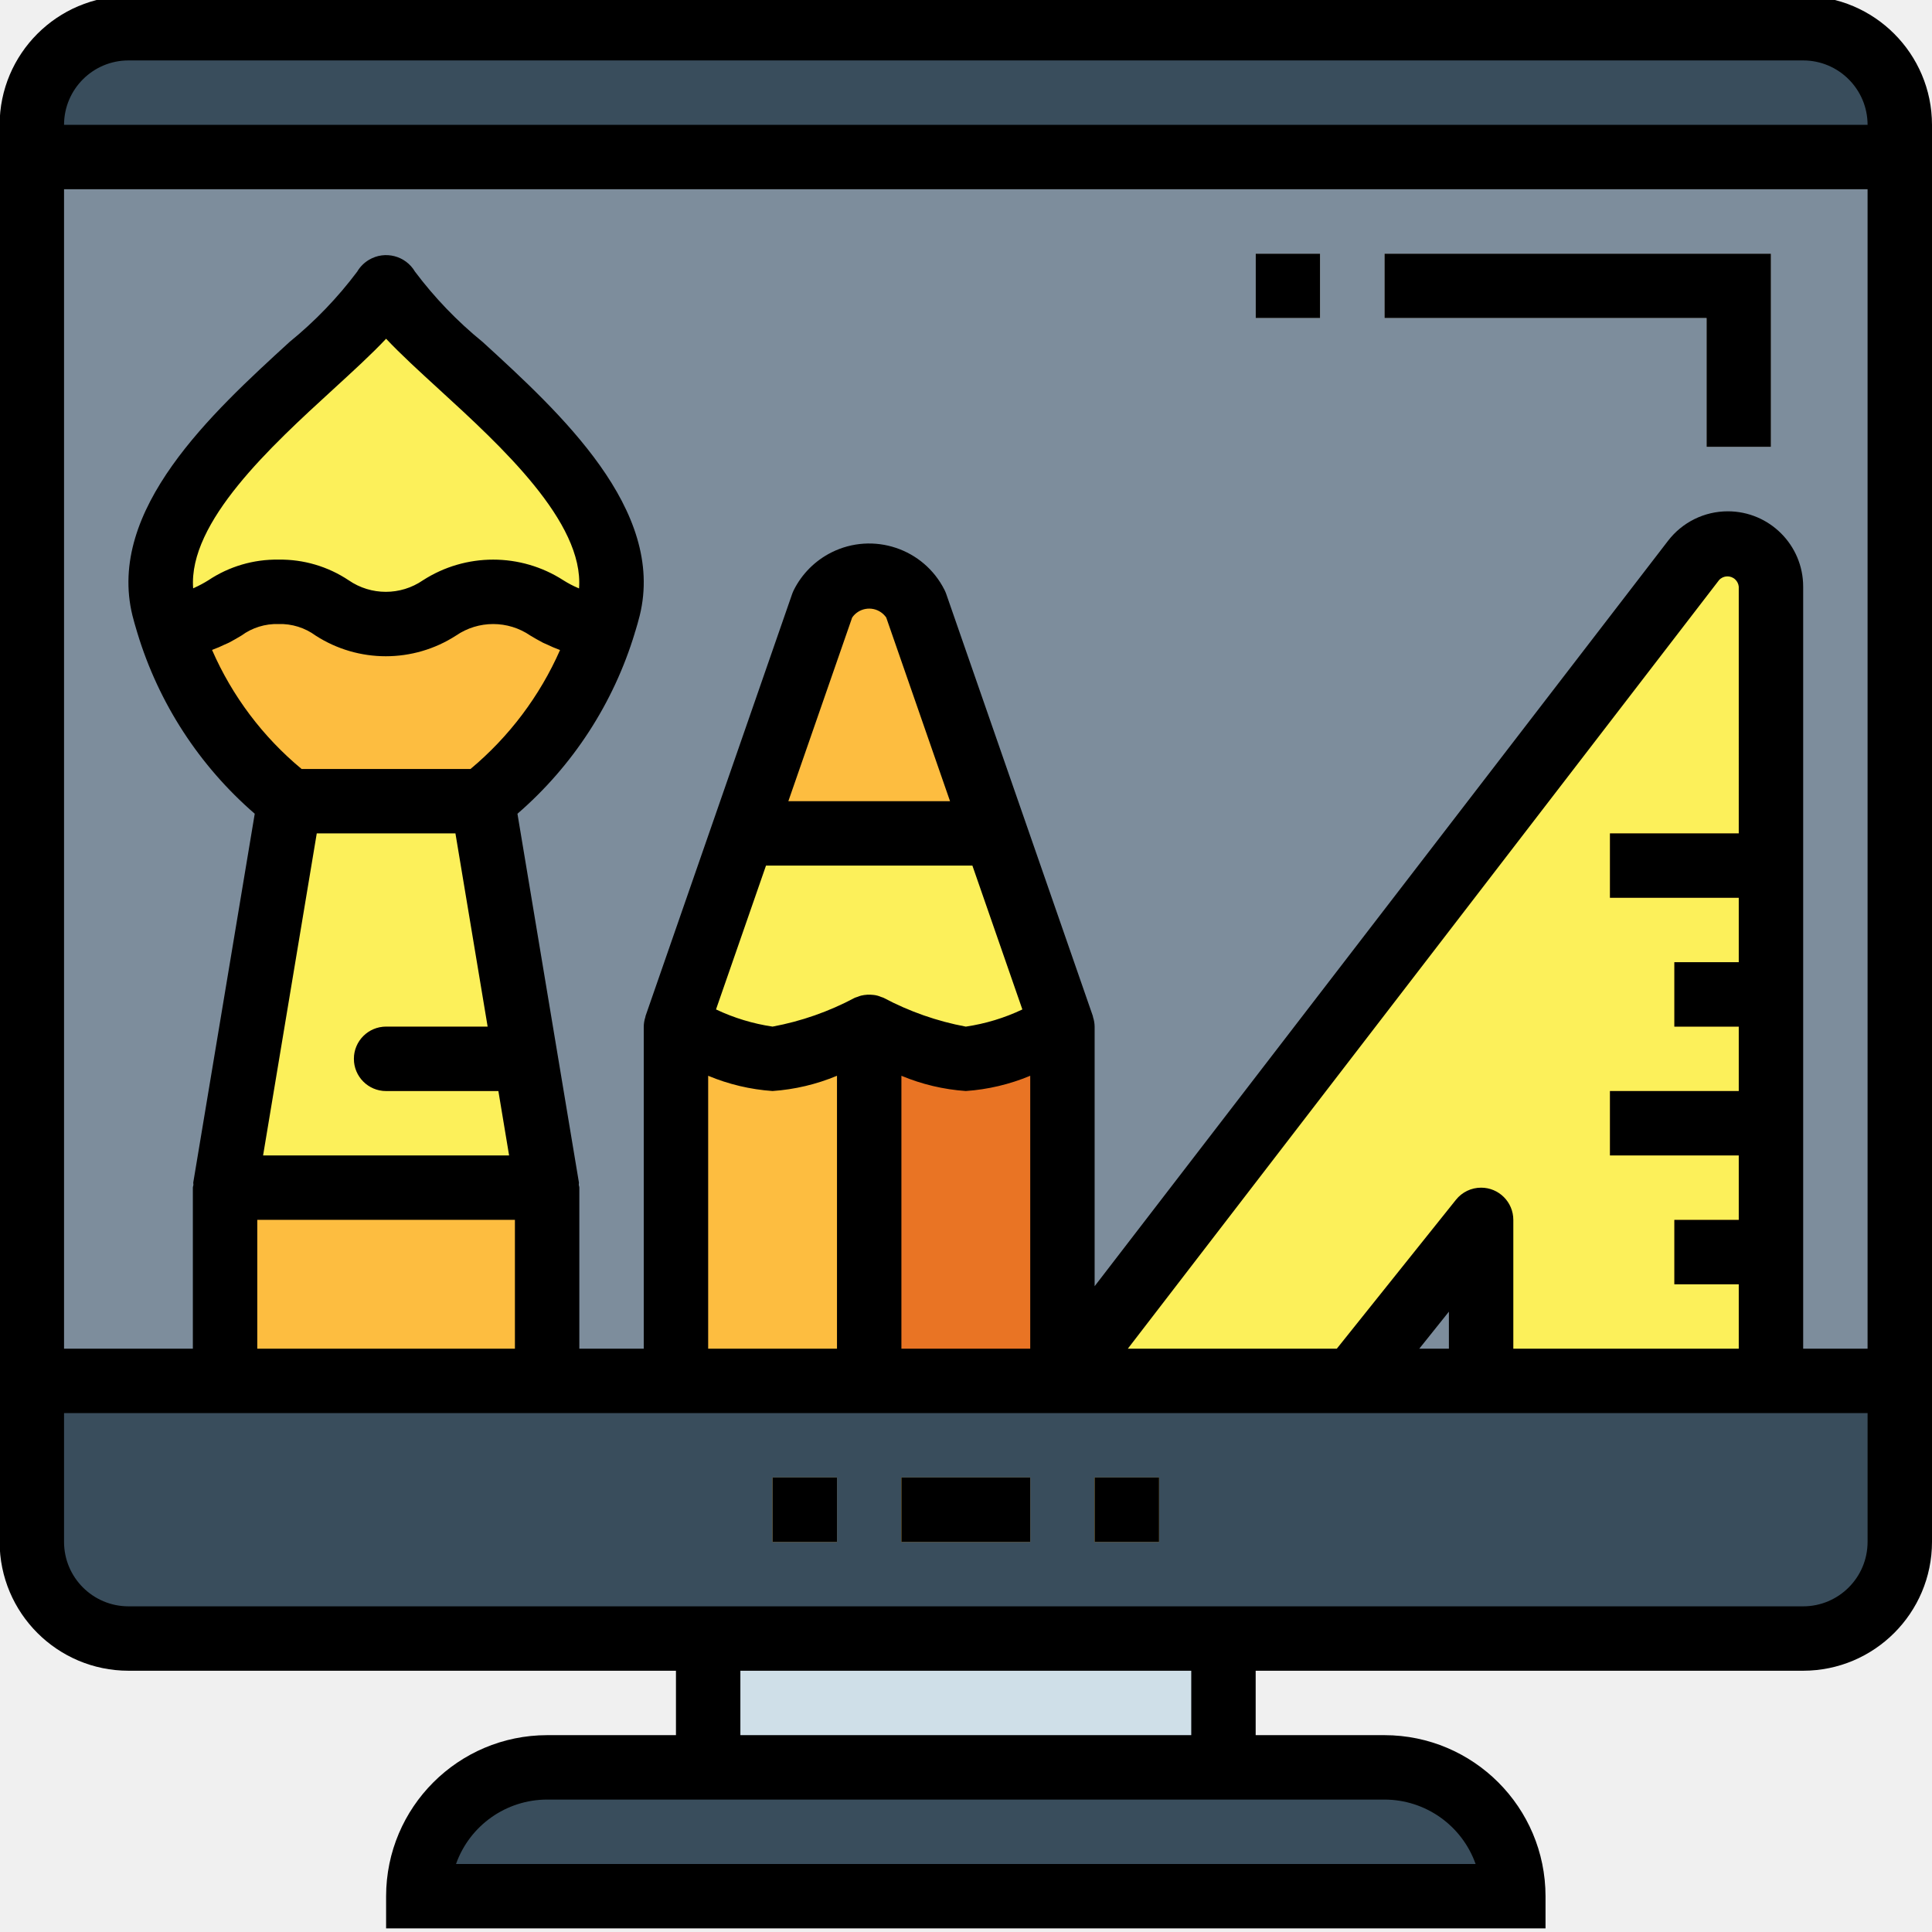
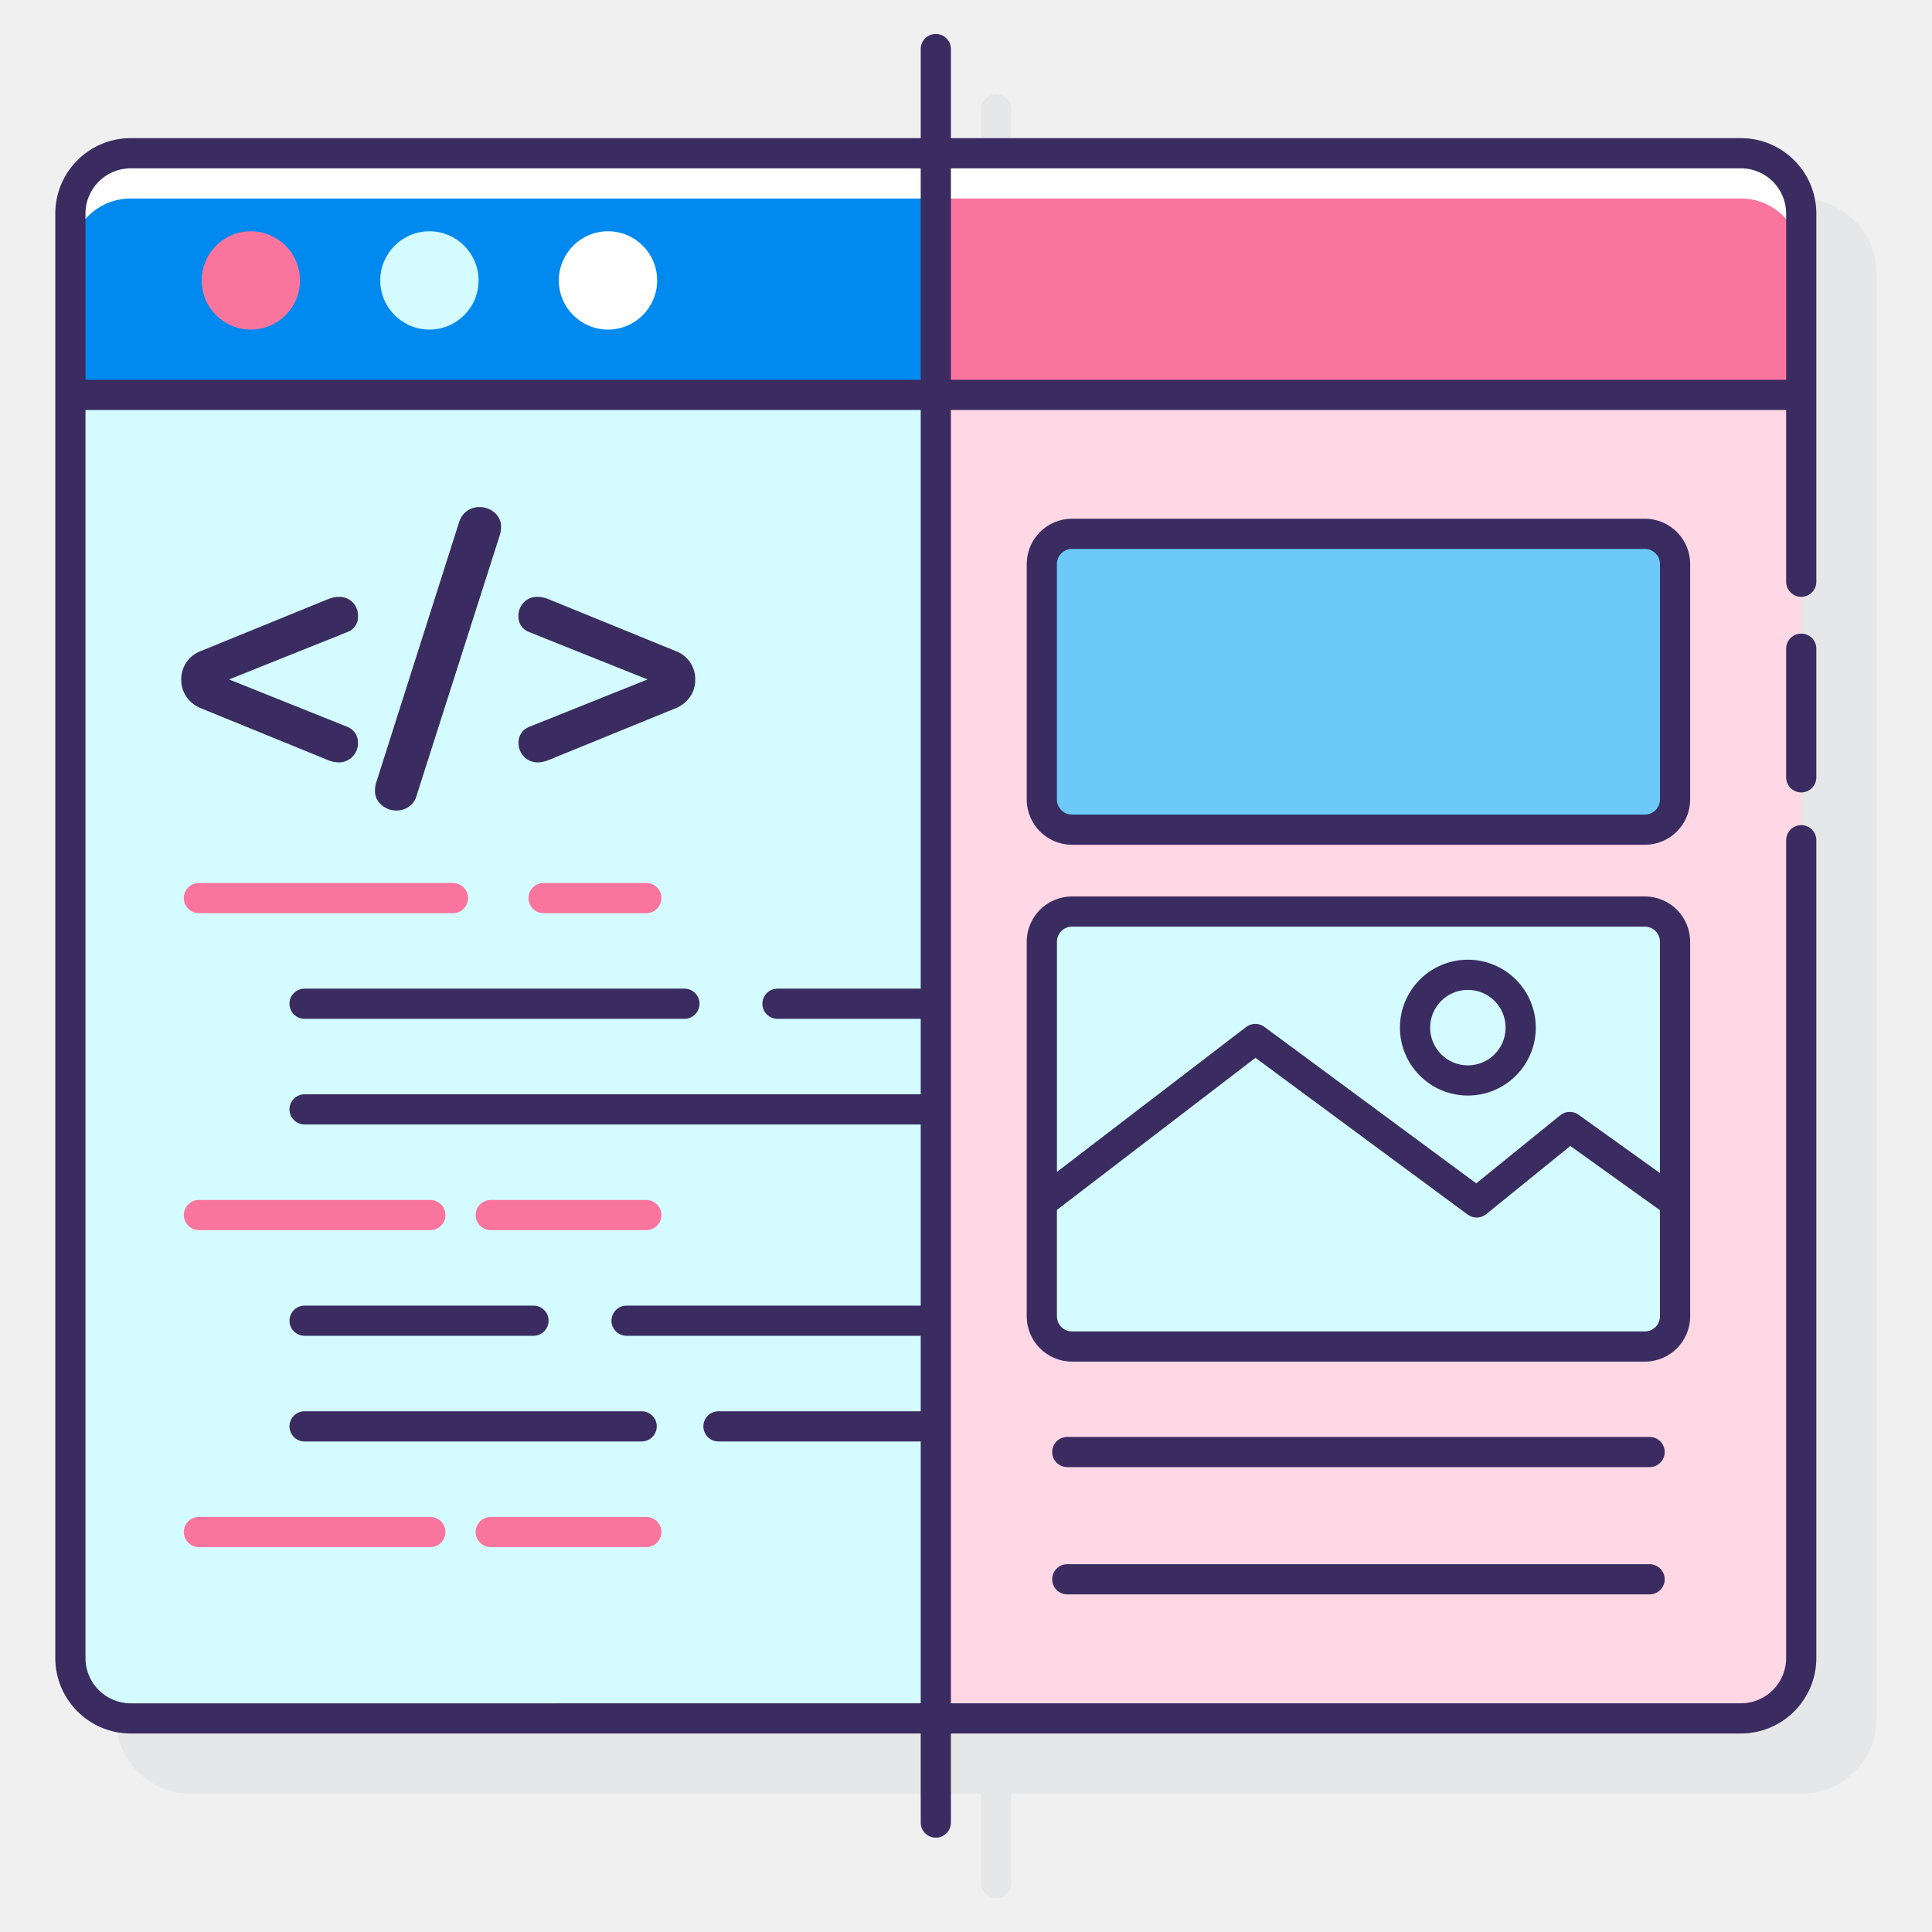
- <svg xmlns="http://www.w3.org/2000/svg" height="484pt" viewBox="1 1 484 484.906" width="484pt">
-   <path d="m32.785 8.082h420.336c13.391 0 24.25 10.859 24.25 24.25v355.668c0 13.395-10.859 24.25-24.25 24.25h-420.336c-13.391 0-24.25-10.855-24.25-24.25v-355.668c0-13.391 10.859-24.25 24.25-24.25zm0 0" fill="#7d8d9c" />
-   <g fill="#fcf05a">
-     <path d="m434.203 137.418c-3.363 0-6.535 1.562-8.582 4.227l-158.418 205.941h72.75l32.332-40.418v40.418h72.75v-199.34c0-5.98-4.848-10.828-10.832-10.828zm0 0" />
-     <path d="m170.203 347.586h97v-88.918l-16.844-48.5h-63.312l-16.844 48.5zm0 0" />
-     <path d="m137.871 299.082h-80.836l16.168-97h48.5zm0 0" />
-     <path d="m70.449 149.543c13.465 0 13.465 8.082 26.934 8.082s13.469-8.082 26.938-8.082c13.492 0 13.492 8.082 26.984 8.082.309 0 .527-.055.824-.062.391-1.312.793-2.609 1.133-3.977 7.973-32.336-47.836-64.668-55.809-80.836-7.973 16.168-63.777 48.5-55.805 80.836.336 1.371.742 2.668 1.133 3.984.27.004.461.055.738.055 13.465 0 13.465-8.082 26.93-8.082zm0 0" />
+ <svg xmlns="http://www.w3.org/2000/svg" height="512" viewBox="0 0 128 128" width="512">
+   <path d="m119.337 13.151h-52.337v-5.901a1 1 0 0 0 -2 0v5.9h-52.337a5.006 5.006 0 0 0 -5 5v95.7a5.006 5.006 0 0 0 5 5h52.337v5.9a1 1 0 0 0 2 0v-5.9h52.337a5.006 5.006 0 0 0 5-5v-95.7a5.006 5.006 0 0 0 -5-4.999z" fill="#e6e7e8" />
+   <path d="m4.663 26.163h114.674a0 0 0 0 1 0 0v83.687a4 4 0 0 1 -4 4h-106.674a4 4 0 0 1 -4-4v-83.687a0 0 0 0 1 0 0z" fill="#d4fbff" />
+   <path d="m62 113.849h53.337a4 4 0 0 0 4-4v-83.686h-57.337z" fill="#ffd7e5" />
+   <path d="m4.663 14.151v12.012h114.674v-12.012a4 4 0 0 0 -4-4h-106.674a4 4 0 0 0 -4 4z" fill="#0089ef" />
+   <path d="m115.337 10.151h-53.337v16.012h57.337v-12.012a4 4 0 0 0 -4-4z" fill="#fa759e" />
+   <path d="m115.337 10.151h-106.674a4 4 0 0 0 -4 4v3a4 4 0 0 1 4-4h106.674a4 4 0 0 1 4 4v-3a4 4 0 0 0 -4-4z" fill="#fff" />
+   <circle cx="40.281" cy="18.579" fill="#fff" r="3.257" />
+   <circle cx="28.45" cy="18.579" fill="#d4fbff" r="3.257" />
+   <circle cx="16.618" cy="18.579" fill="#fa759e" r="3.257" />
+   <path d="m42.821 60.5h-6.809a1 1 0 0 1 0-2h6.809a1 1 0 0 1 0 2z" fill="#fa759e" />
+   <path d="m30.012 60.5h-16.833a1 1 0 0 1 0-2h16.833a1 1 0 0 1 0 2z" fill="#fa759e" />
+   <path d="m42.821 81.5h-10.309a1 1 0 0 1 0-2h10.309a1 1 0 0 1 0 2z" fill="#fa759e" />
+   <path d="m28.512 81.5h-15.333a1 1 0 0 1 0-2h15.333a1 1 0 0 1 0 2z" fill="#fa759e" />
+   <path d="m42.821 102.5h-10.309a1 1 0 0 1 0-2h10.309a1 1 0 0 1 0 2z" fill="#fa759e" />
+   <path d="m28.512 102.5h-15.333a1 1 0 0 1 0-2h15.333a1 1 0 0 1 0 2z" fill="#fa759e" />
+   <rect fill="#6dc9f7" height="41.953" rx="2" transform="matrix(0 1 -1 0 135.168 -44.832)" width="19.6" x="80.2" y="24.192" />
+   <rect fill="#d4fbff" height="41.953" rx="2" transform="matrix(0 1 -1 0 164.802 -15.198)" width="28.817" x="75.591" y="53.825" />
+   <g fill="#3a2c60">
+     <path d="m22.423 50.511a1.251 1.251 0 0 0 .924-.372 1.282 1.282 0 0 0 .372-.948 1.1 1.1 0 0 0 -.18-.612 1.132 1.132 0 0 0 -.516-.42l-7.848-3.144 7.848-3.144a1.062 1.062 0 0 0 .7-1.032 1.268 1.268 0 0 0 -.36-.936 1.236 1.236 0 0 0 -.912-.36 1.852 1.852 0 0 0 -.7.145l-8.472 3.456a1.965 1.965 0 0 0 -.936.743 1.991 1.991 0 0 0 -.336 1.128 1.97 1.97 0 0 0 .336 1.14 2.15 2.15 0 0 0 .936.756l8.472 3.456a1.817 1.817 0 0 0 .672.144z" />
+     <path d="m26.263 53.7a1.448 1.448 0 0 0 .828-.252 1.306 1.306 0 0 0 .515-.756l5.521-17.279a1.926 1.926 0 0 0 .071-.5 1.2 1.2 0 0 0 -.431-.948 1.5 1.5 0 0 0 -1.008-.372 1.394 1.394 0 0 0 -1.345 1.007l-5.5 17.28a1.875 1.875 0 0 0 -.072.5 1.2 1.2 0 0 0 .431.949 1.472 1.472 0 0 0 .99.371z" />
+     <path d="m34.531 48.579a1.1 1.1 0 0 0 -.18.612 1.282 1.282 0 0 0 .372.948 1.248 1.248 0 0 0 .923.372 1.813 1.813 0 0 0 .672-.144l8.473-3.456a2.156 2.156 0 0 0 .936-.756 1.969 1.969 0 0 0 .335-1.14 1.99 1.99 0 0 0 -.335-1.128 1.97 1.97 0 0 0 -.936-.743l-8.473-3.456a1.843 1.843 0 0 0 -.7-.145 1.236 1.236 0 0 0 -.912.36 1.268 1.268 0 0 0 -.36.936 1.062 1.062 0 0 0 .7 1.032l7.854 3.144-7.848 3.144a1.122 1.122 0 0 0 -.521.42z" />
+     <path d="m119.337 41.979a1 1 0 0 0 -1 1v8.521a1 1 0 0 0 2 0v-8.521a1 1 0 0 0 -1-1z" />
+     <path d="m115.337 9.151h-52.337v-5.901a1 1 0 0 0 -2 0v5.9h-52.337a5.006 5.006 0 0 0 -5 5v95.7a5.006 5.006 0 0 0 5 5h52.337v5.9a1 1 0 0 0 2 0v-5.9h52.337a5.006 5.006 0 0 0 5-5v-54.183a1 1 0 0 0 -2 0v54.182a3 3 0 0 1 -3 3h-52.337v-85.686h55.337v11.38a1 1 0 0 0 2 0v-24.392a5.006 5.006 0 0 0 -5-5zm-109.674 5a3 3 0 0 1 3-3h52.337v14.012h-55.337zm3 98.7a3 3 0 0 1 -3-3v-82.688h55.337v38.337h-9.489a1 1 0 1 0 0 2h9.489v5h-40.821a1 1 0 0 0 0 2h40.821v12h-19.489a1 1 0 1 0 0 2h19.489v5h-13.4a1 1 0 1 0 0 2h13.4v17.349zm54.337-87.688v-14.012h52.337a3 3 0 0 1 3 3v11.012z" />
+     <path d="m45.345 65.5h-25.166a1 1 0 0 0 0 2h25.166a1 1 0 0 0 0-2z" />
+     <path d="m20.179 88.5h15.166a1 1 0 0 0 0-2h-15.166a1 1 0 0 0 0 2z" />
+     <path d="m42.512 93.5h-22.333a1 1 0 0 0 0 2h22.333a1 1 0 0 0 0-2z" />
+     <path d="m111.977 37.368a3 3 0 0 0 -3-3h-37.953a3 3 0 0 0 -3 3v15.6a3 3 0 0 0 3 3h37.953a3 3 0 0 0 3-3zm-2 15.6a1 1 0 0 1 -1 1h-37.953a1 1 0 0 1 -1-1v-15.6a1 1 0 0 1 1-1h37.953a1 1 0 0 1 1 1z" />
+     <path d="m111.977 87.21v-24.817a3 3 0 0 0 -3-3h-37.953a3 3 0 0 0 -3 3v24.817a3 3 0 0 0 3 3h37.953a3 3 0 0 0 3-3zm-40.953-25.817h37.953a1 1 0 0 1 1 1v15.326l-5.394-3.865a1 1 0 0 0 -1.213.036l-5.565 4.51-14.044-10.371a1 1 0 0 0 -1.2.011l-12.535 9.6v-15.247a1 1 0 0 1 .998-1zm37.953 26.817h-37.953a1 1 0 0 1 -1-1v-7.05l13.153-10.075 14.062 10.386a1 1 0 0 0 1.224-.028l5.575-4.519 5.939 4.256v7.03a1 1 0 0 1 -1 1z" />
+     <path d="m97.25 72.583a4.5 4.5 0 1 0 -4.5-4.5 4.5 4.5 0 0 0 4.5 4.5zm0-7a2.5 2.5 0 1 1 -2.5 2.5 2.5 2.5 0 0 1 2.5-2.5z" />
+     <path d="m109.291 95.2h-38.581a1 1 0 1 0 0 2h38.581a1 1 0 0 0 0-2z" />
+     <path d="m109.291 103.632h-38.581a1 1 0 1 0 0 2h38.581a1 1 0 0 0 0-2z" />
  </g>
-   <path d="m151.305 157.625c-13.492 0-13.492-8.082-26.984-8.082-13.469 0-13.469 8.082-26.938 8.082s-13.469-8.082-26.934-8.082c-13.465 0-13.465 8.082-26.93 8.082-.277 0-.473-.051-.738-.059 5.293 17.715 16.059 33.297 30.754 44.516h47.836c14.695-11.219 25.465-26.805 30.758-44.52-.297.008-.516.062-.824.062zm0 0" fill="#fdbd40" />
-   <path d="m129.785 274.832h-32.332c-4.465 0-8.082-3.617-8.082-8.082s3.617-8.082 8.082-8.082h32.332c4.465 0 8.086 3.617 8.086 8.082s-3.621 8.082-8.086 8.082zm0 0" fill="#fdbd40" />
-   <path d="m267.203 258.668c-7.605 3.953-15.789 6.68-24.25 8.082-8.457-1.402-16.641-4.129-24.25-8.082v88.914h48.5zm0 0" fill="#e97424" />
-   <path d="m218.703 258.668c-7.609 3.953-15.793 6.68-24.25 8.082-8.457-1.402-16.641-4.129-24.25-8.082v88.914h48.5zm0 0" fill="#fdbd40" />
-   <path d="m230.402 152.73c-3.23-6.461-11.086-9.078-17.547-5.848-2.535 1.266-4.586 3.316-5.852 5.848l-19.953 57.438h63.305zm0 0" fill="#fdbd40" />
-   <path d="m57.035 299.082h80.832v48.504h-80.832zm0 0" fill="#fdbd40" />
-   <path d="m32.785 8.082h420.336c13.391 0 24.25 10.859 24.25 24.25v8.086h-468.836v-8.086c0-13.391 10.859-24.25 24.25-24.25zm0 0" fill="#394d5c" />
-   <path d="m8.535 347.586h468.836v40.414c0 13.395-10.859 24.25-24.25 24.25h-420.336c-13.391 0-24.25-10.855-24.25-24.25zm0 0" fill="#394d5c" />
-   <path d="m404.621 210.168h40.414v16.168h-40.414zm0 0" fill="#fdbd40" />
-   <path d="m420.785 242.5h24.25v16.168h-24.25zm0 0" fill="#fdbd40" />
-   <path d="m404.621 274.832h40.414v16.168h-40.414zm0 0" fill="#fdbd40" />
-   <path d="m420.785 307.168h24.25v16.168h-24.25zm0 0" fill="#fdbd40" />
-   <path d="m178.285 412.25h129.336v32.336h-129.336zm0 0" fill="#cfdfe8" />
-   <path d="m137.871 444.586h210.164c17.859 0 32.336 14.473 32.336 32.332h-274.836c0-17.859 14.477-32.332 32.336-32.332zm0 0" fill="#394d5c" />
-   <path d="m194.453 371.832h16.168v16.168h-16.168zm0 0" fill="#fdbd40" />
-   <path d="m226.785 371.832h32.336v16.168h-32.336zm0 0" fill="#fdbd40" />
-   <path d="m275.285 371.832h16.168v16.168h-16.168zm0 0" fill="#fdbd40" />
-   <path d="m445.035 113.168h-16.164v-32.336h-80.836v-16.164h97zm0 0" fill="#fff" />
-   <path d="m315.703 64.668h16.168v16.164h-16.168zm0 0" fill="#fff" />
-   <path d="m453.121 0h-420.336c-17.848.02-32.312 14.484-32.332 32.332v355.668c.02 17.848 14.484 32.312 32.332 32.332h137.418v16.168h-32.332c-22.312.027-40.391 18.105-40.418 40.418v8.082h291v-8.082c-.027-22.312-18.105-40.391-40.418-40.418h-32.332v-16.168h137.418c17.848-.02 32.312-14.484 32.332-32.332v-355.668c-.02-17.848-14.484-32.312-32.332-32.332zm-420.336 16.168h420.336c8.922.008 16.156 7.242 16.164 16.168h-452.664c.008-8.926 7.242-16.16 16.164-16.168zm315.25 436.5c10.273.012 19.43 6.484 22.867 16.164h-255.898c3.438-9.68 12.594-16.152 22.867-16.164zm-48.5-16.168h-113.164v-16.168h113.164zm169.75-48.5c-.008 8.926-7.242 16.156-16.164 16.168h-420.336c-8.922-.012-16.156-7.242-16.164-16.168v-32.332h452.664zm-323.582-239.391c-1.301-.547-2.551-1.203-3.742-1.957-10.734-6.926-24.535-6.926-35.273 0-5.605 3.852-13.008 3.852-18.613 0-5.211-3.48-11.359-5.293-17.625-5.195-6.266-.098-12.414 1.715-17.625 5.195-1.121.699-2.285 1.324-3.484 1.867-.105.047-.211.105-.316.148-1.25-16.637 19.621-35.742 35.105-49.914 5.129-4.699 9.688-8.867 13.324-12.734 3.633 3.867 8.191 8.035 13.324 12.734 15.488 14.172 36.371 33.293 35.102 49.938zm-91.637 15.395c.949-.344 1.879-.742 2.785-1.191.383-.184.828-.34 1.184-.527 1.148-.602 2.176-1.211 3.109-1.77 2.691-1.973 5.965-2.992 9.301-2.891 3.34-.102 6.613.914 9.309 2.891 10.73 6.926 24.523 6.926 35.254 0 5.617-3.852 13.027-3.852 18.645 0 .938.559 1.969 1.172 3.125 1.773.367.191.82.352 1.211.539.91.445 1.84.844 2.789 1.188.125.039.207.098.332.137-5.094 11.547-12.781 21.762-22.469 29.848h-42.402c-9.723-8.059-17.418-18.289-22.469-29.871.113-.035.188-.086.297-.125zm25.984 46.164h34.805l8.082 48.5h-25.484c-4.465 0-8.082 3.617-8.082 8.082s3.617 8.086 8.082 8.086h28.18l2.691 16.168h-61.746zm-14.93 97h64.664v32.332h-64.664zm371.832-97h-32.332v16.168h32.332v16.164h-16.168v16.168h16.168v16.168h-32.332v16.168h32.332v16.168h-16.168v16.164h16.168v16.168h-56.582v-32.332c-.004-4.465-3.625-8.086-8.09-8.082-2.453 0-4.773 1.113-6.305 3.031l-29.91 37.383h-52.449l148.406-192.926c1.07-1.156 2.875-1.227 4.027-.156.516.477.836 1.129.902 1.828zm-72.75 129.332h-7.434l7.434-9.289zm-137.418-68.496c5.145 2.148 10.605 3.441 16.168 3.828 5.562-.387 11.023-1.68 16.168-3.828v68.496h-32.332v-68.496zm-33.98-52.754h51.801l12.543 36.109c-4.492 2.133-9.273 3.582-14.195 4.309-7.207-1.348-14.164-3.789-20.637-7.23-.199-.102-.418-.133-.621-.215-.613-.277-1.27-.449-1.938-.512-1.035-.125-2.082-.066-3.094.176-.305.086-.602.191-.895.312-.223.086-.465.129-.684.234-6.469 3.449-13.426 5.891-20.633 7.23-4.922-.727-9.703-2.18-14.195-4.309zm5.609-16.168 16.016-46.09c1.637-2.359 4.875-2.949 7.238-1.312.512.355.957.801 1.312 1.312l16.012 46.09zm-20.129 68.922c5.145 2.148 10.605 3.441 16.168 3.828 5.562-.387 11.023-1.68 16.168-3.828v68.496h-32.332v-68.496zm291 68.496h-16.164v-191.254c0-10.445-8.469-18.91-18.914-18.914-5.875 0-11.414 2.73-14.996 7.391l-143.926 187.098v-65.152c-.012-.816-.145-1.621-.402-2.395-.023-.082-.012-.176-.043-.258l-16.848-48.504-19.953-57.434c-.117-.328-.25-.652-.406-.965-5.227-10.453-17.941-14.691-28.395-9.465-4.094 2.051-7.414 5.371-9.465 9.465-.152.312-.289.637-.406.965l-19.949 57.434-16.852 48.504c-.027.082-.016.176-.043.258-.254.773-.391 1.578-.402 2.395v80.832h-16.168v-40.418c0-.25-.117-.461-.141-.703-.02-.211.066-.41.031-.621l-15.422-92.52c13.91-12.031 24.121-27.762 29.449-45.363.02-.07.02-.148.039-.219.02-.062.062-.113.082-.176.391-1.301.781-2.605 1.113-3.961 6.562-26.609-20.008-50.934-39.41-68.684-6.363-5.172-12.07-11.105-16.992-17.66-2.359-4.004-7.516-5.34-11.52-2.98-1.23.727-2.258 1.75-2.98 2.98-4.922 6.559-10.629 12.488-16.992 17.66-19.402 17.75-45.973 42.074-39.41 68.691.309 1.254.664 2.453 1.227 4.34l.008.02c5.332 17.598 15.543 33.32 29.449 45.352l-15.422 92.52c-.035.211.051.41.031.621-.02.242-.141.453-.141.707v40.414h-32.332v-291h452.664zm0 0" />
-   <path d="m194.453 371.832h16.168v16.168h-16.168zm0 0" />
-   <path d="m226.785 371.832h32.336v16.168h-32.336zm0 0" />
-   <path d="m275.285 371.832h16.168v16.168h-16.168zm0 0" />
-   <path d="m428.871 113.168h16.164v-48.5h-97v16.164h80.836zm0 0" />
-   <path d="m315.703 64.668h16.168v16.164h-16.168zm0 0" />
</svg>
